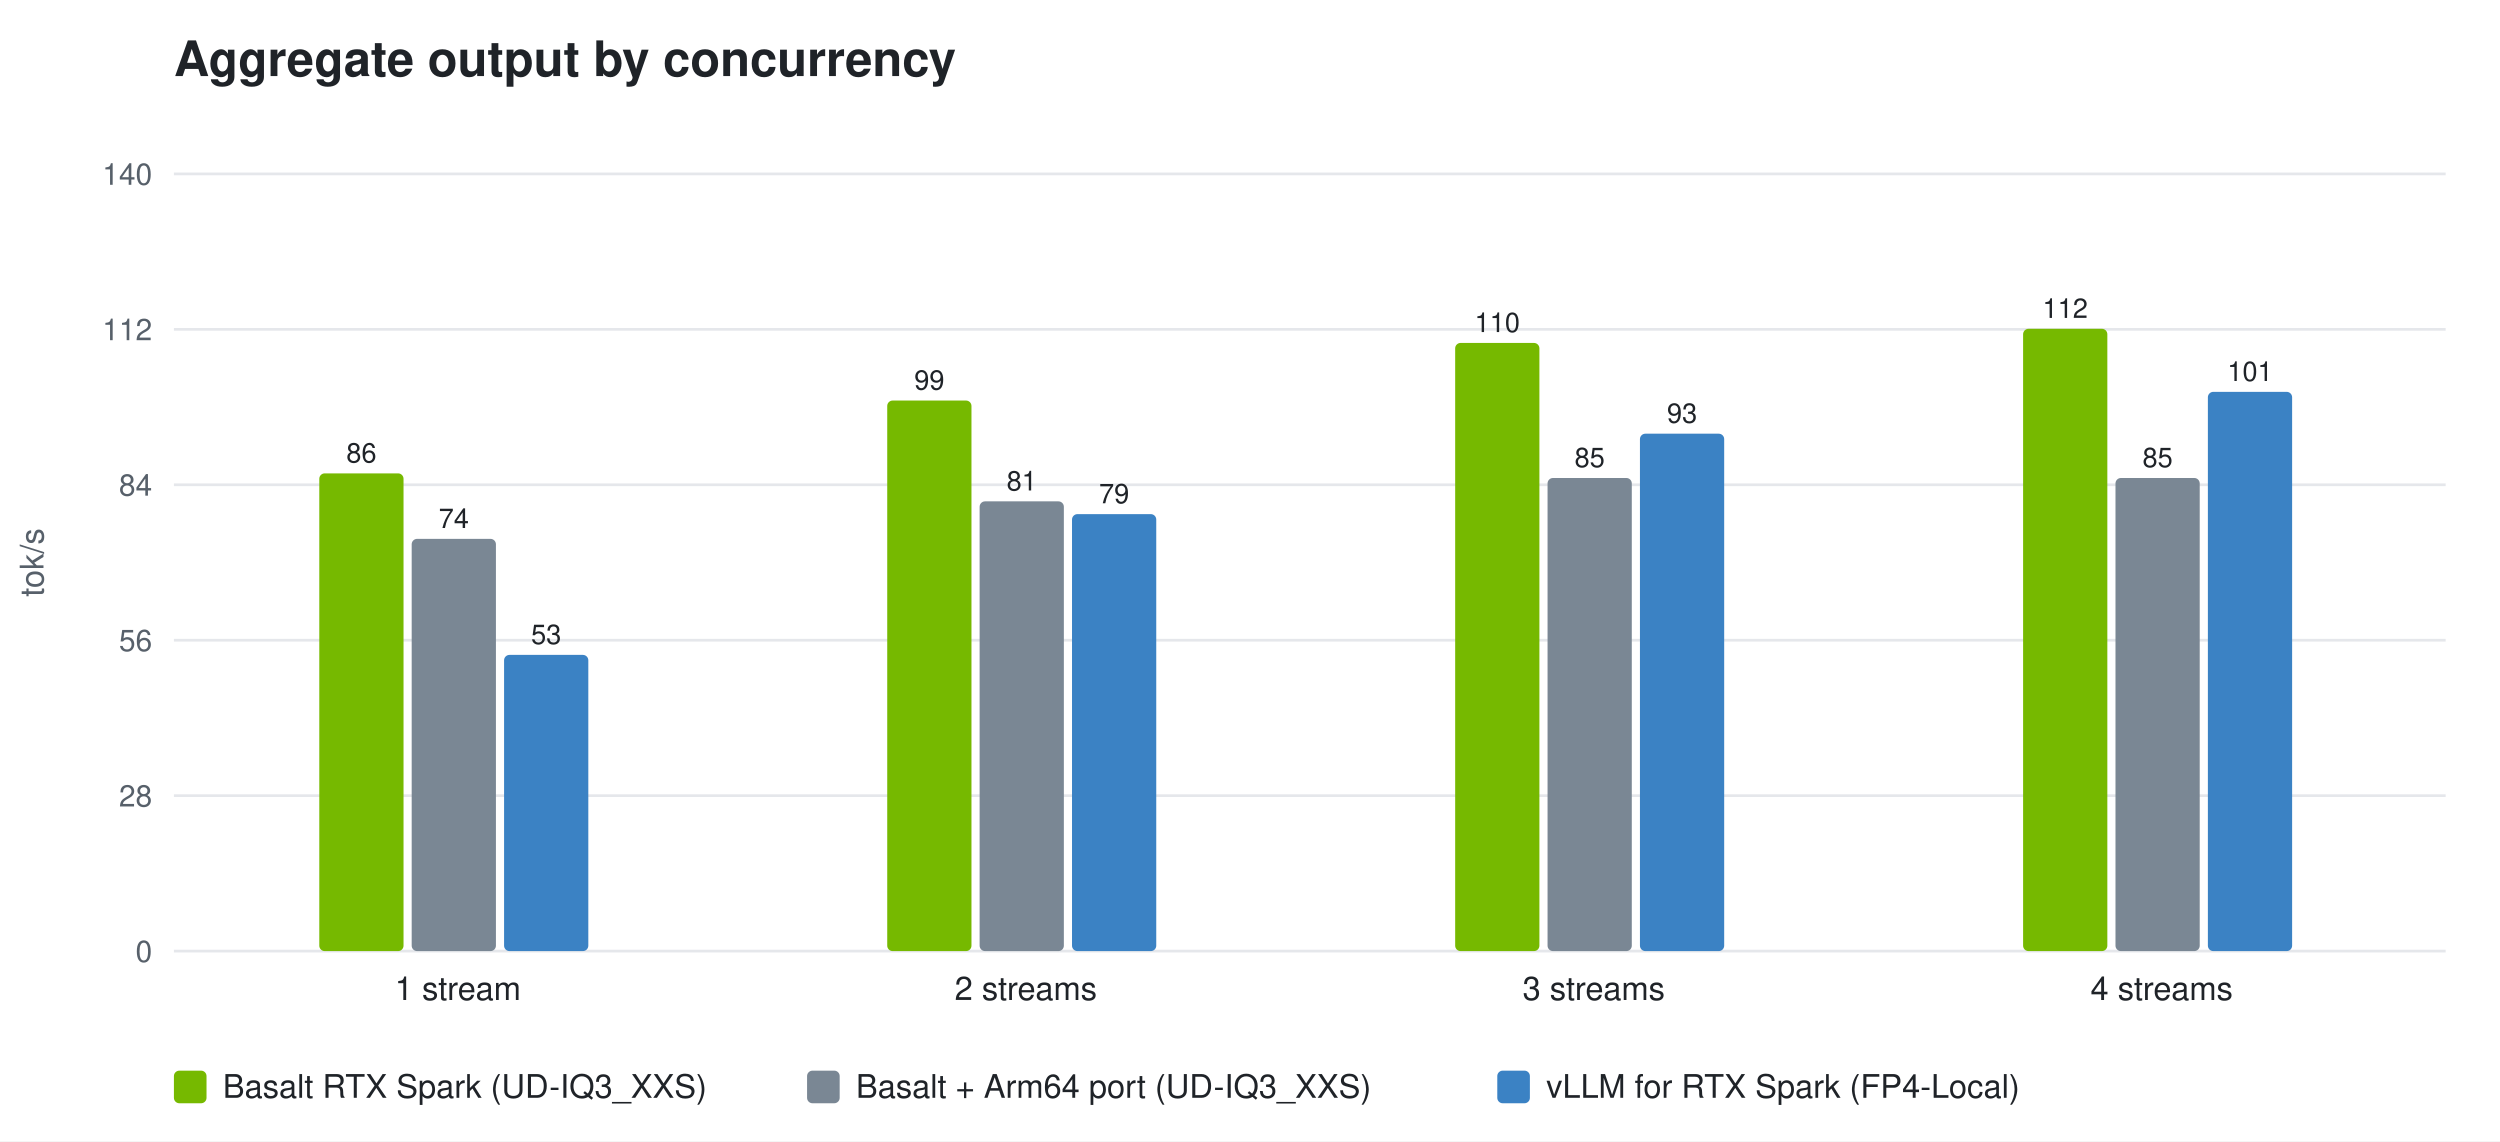
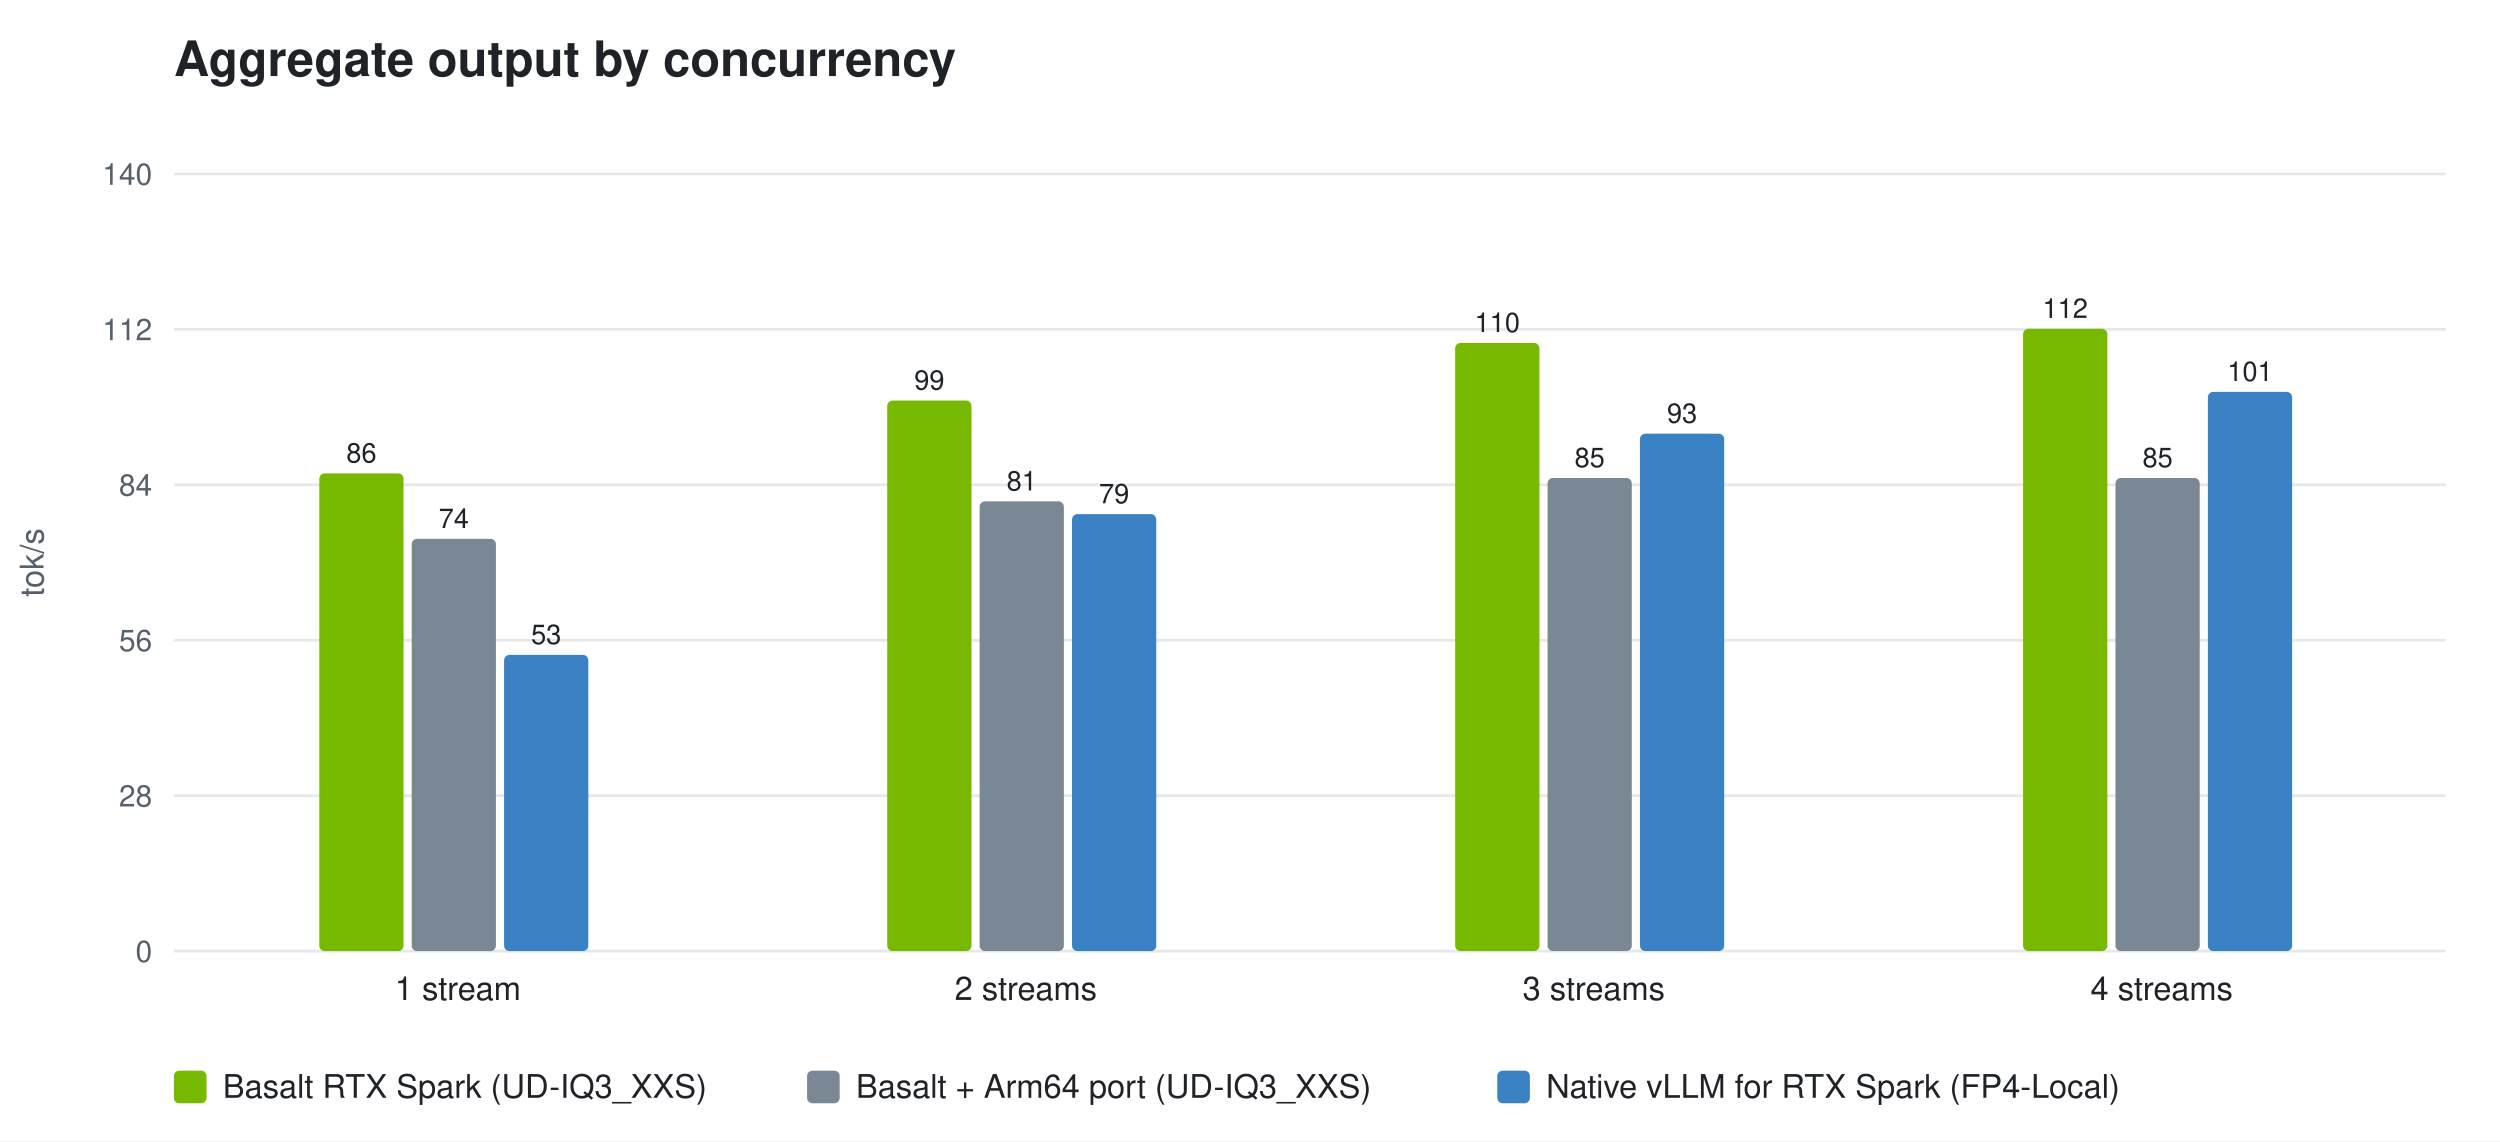
<svg xmlns="http://www.w3.org/2000/svg" width="920" height="420" viewBox="0 0 920 420" font-family="Segoe UI, Helvetica, Arial, sans-serif">
  <rect width="920" height="420" fill="#ffffff" />
  <text x="64" y="28" font-size="18" font-weight="600" fill="#1f2328">Aggregate output by concurrency</text>
  <line x1="64" y1="350.0" x2="900" y2="350.0" stroke="#e5e7eb" />
  <text x="56" y="354.0" font-size="11" text-anchor="end" fill="#57606a">0</text>
  <line x1="64" y1="292.8" x2="900" y2="292.8" stroke="#e5e7eb" />
  <text x="56" y="296.8" font-size="11" text-anchor="end" fill="#57606a">28</text>
  <line x1="64" y1="235.6" x2="900" y2="235.6" stroke="#e5e7eb" />
  <text x="56" y="239.6" font-size="11" text-anchor="end" fill="#57606a">56</text>
  <line x1="64" y1="178.4" x2="900" y2="178.4" stroke="#e5e7eb" />
  <text x="56" y="182.4" font-size="11" text-anchor="end" fill="#57606a">84</text>
  <line x1="64" y1="121.2" x2="900" y2="121.2" stroke="#e5e7eb" />
  <text x="56" y="125.2" font-size="11" text-anchor="end" fill="#57606a">112</text>
  <line x1="64" y1="64.0" x2="900" y2="64.0" stroke="#e5e7eb" />
  <text x="56" y="68.0" font-size="11" text-anchor="end" fill="#57606a">140</text>
  <text x="16" y="207" font-size="12" fill="#57606a" transform="rotate(-90 16 207)" text-anchor="middle">tok/s</text>
  <rect x="117.5" y="174.2" width="31.0" height="175.8" rx="2" fill="#76B900" />
  <text x="133.0" y="170.2" font-size="10" text-anchor="middle" fill="#1f2328">86</text>
  <rect x="151.5" y="198.3" width="31.0" height="151.7" rx="2" fill="#7A8794" />
  <text x="167.0" y="194.3" font-size="10" text-anchor="middle" fill="#1f2328">74</text>
  <rect x="185.5" y="241.0" width="31.0" height="109.0" rx="2" fill="#3B82C4" />
  <text x="201.0" y="237.0" font-size="10" text-anchor="middle" fill="#1f2328">53</text>
  <text x="168.5" y="368" font-size="12" text-anchor="middle" fill="#1f2328">1 stream</text>
  <rect x="326.5" y="147.4" width="31.0" height="202.6" rx="2" fill="#76B900" />
  <text x="342.0" y="143.4" font-size="10" text-anchor="middle" fill="#1f2328">99</text>
  <rect x="360.5" y="184.5" width="31.0" height="165.5" rx="2" fill="#7A8794" />
  <text x="376.0" y="180.5" font-size="10" text-anchor="middle" fill="#1f2328">81</text>
  <rect x="394.5" y="189.2" width="31.0" height="160.8" rx="2" fill="#3B82C4" />
  <text x="410.0" y="185.2" font-size="10" text-anchor="middle" fill="#1f2328">79</text>
  <text x="377.5" y="368" font-size="12" text-anchor="middle" fill="#1f2328">2 streams</text>
  <rect x="535.5" y="126.2" width="31.0" height="223.8" rx="2" fill="#76B900" />
  <text x="551.0" y="122.2" font-size="10" text-anchor="middle" fill="#1f2328">110</text>
  <rect x="569.5" y="175.9" width="31.0" height="174.1" rx="2" fill="#7A8794" />
  <text x="585.0" y="171.9" font-size="10" text-anchor="middle" fill="#1f2328">85</text>
  <rect x="603.5" y="159.6" width="31.0" height="190.4" rx="2" fill="#3B82C4" />
  <text x="619.0" y="155.6" font-size="10" text-anchor="middle" fill="#1f2328">93</text>
  <text x="586.5" y="368" font-size="12" text-anchor="middle" fill="#1f2328">3 streams</text>
  <rect x="744.5" y="121.0" width="31.0" height="229.0" rx="2" fill="#76B900" />
  <text x="760.0" y="117.0" font-size="10" text-anchor="middle" fill="#1f2328">112</text>
  <rect x="778.5" y="175.9" width="31.0" height="174.1" rx="2" fill="#7A8794" />
  <text x="794.0" y="171.9" font-size="10" text-anchor="middle" fill="#1f2328">85</text>
  <rect x="812.5" y="144.2" width="31.0" height="205.8" rx="2" fill="#3B82C4" />
  <text x="828.0" y="140.2" font-size="10" text-anchor="middle" fill="#1f2328">101</text>
  <text x="795.5" y="368" font-size="12" text-anchor="middle" fill="#1f2328">4 streams</text>
  <rect x="64" y="394" width="12" height="12" rx="2" fill="#76B900" />
  <text x="82" y="404" font-size="12" fill="#1f2328">Basalt RTX Spark (UD-IQ3_XXS)</text>
  <rect x="297" y="394" width="12" height="12" rx="2" fill="#7A8794" />
  <text x="315" y="404" font-size="12" fill="#1f2328">Basalt + Arm64 port (UD-IQ3_XXS)</text>
  <rect x="551" y="394" width="12" height="12" rx="2" fill="#3B82C4" />
-   <text x="569" y="404" font-size="12" fill="#1f2328">vLLM for RTX Spark (FP4-Local)</text>
+   <text x="569" y="404" font-size="12" fill="#1f2328">Native vLLM for RTX Spark (FP4-Local)</text>
</svg>
